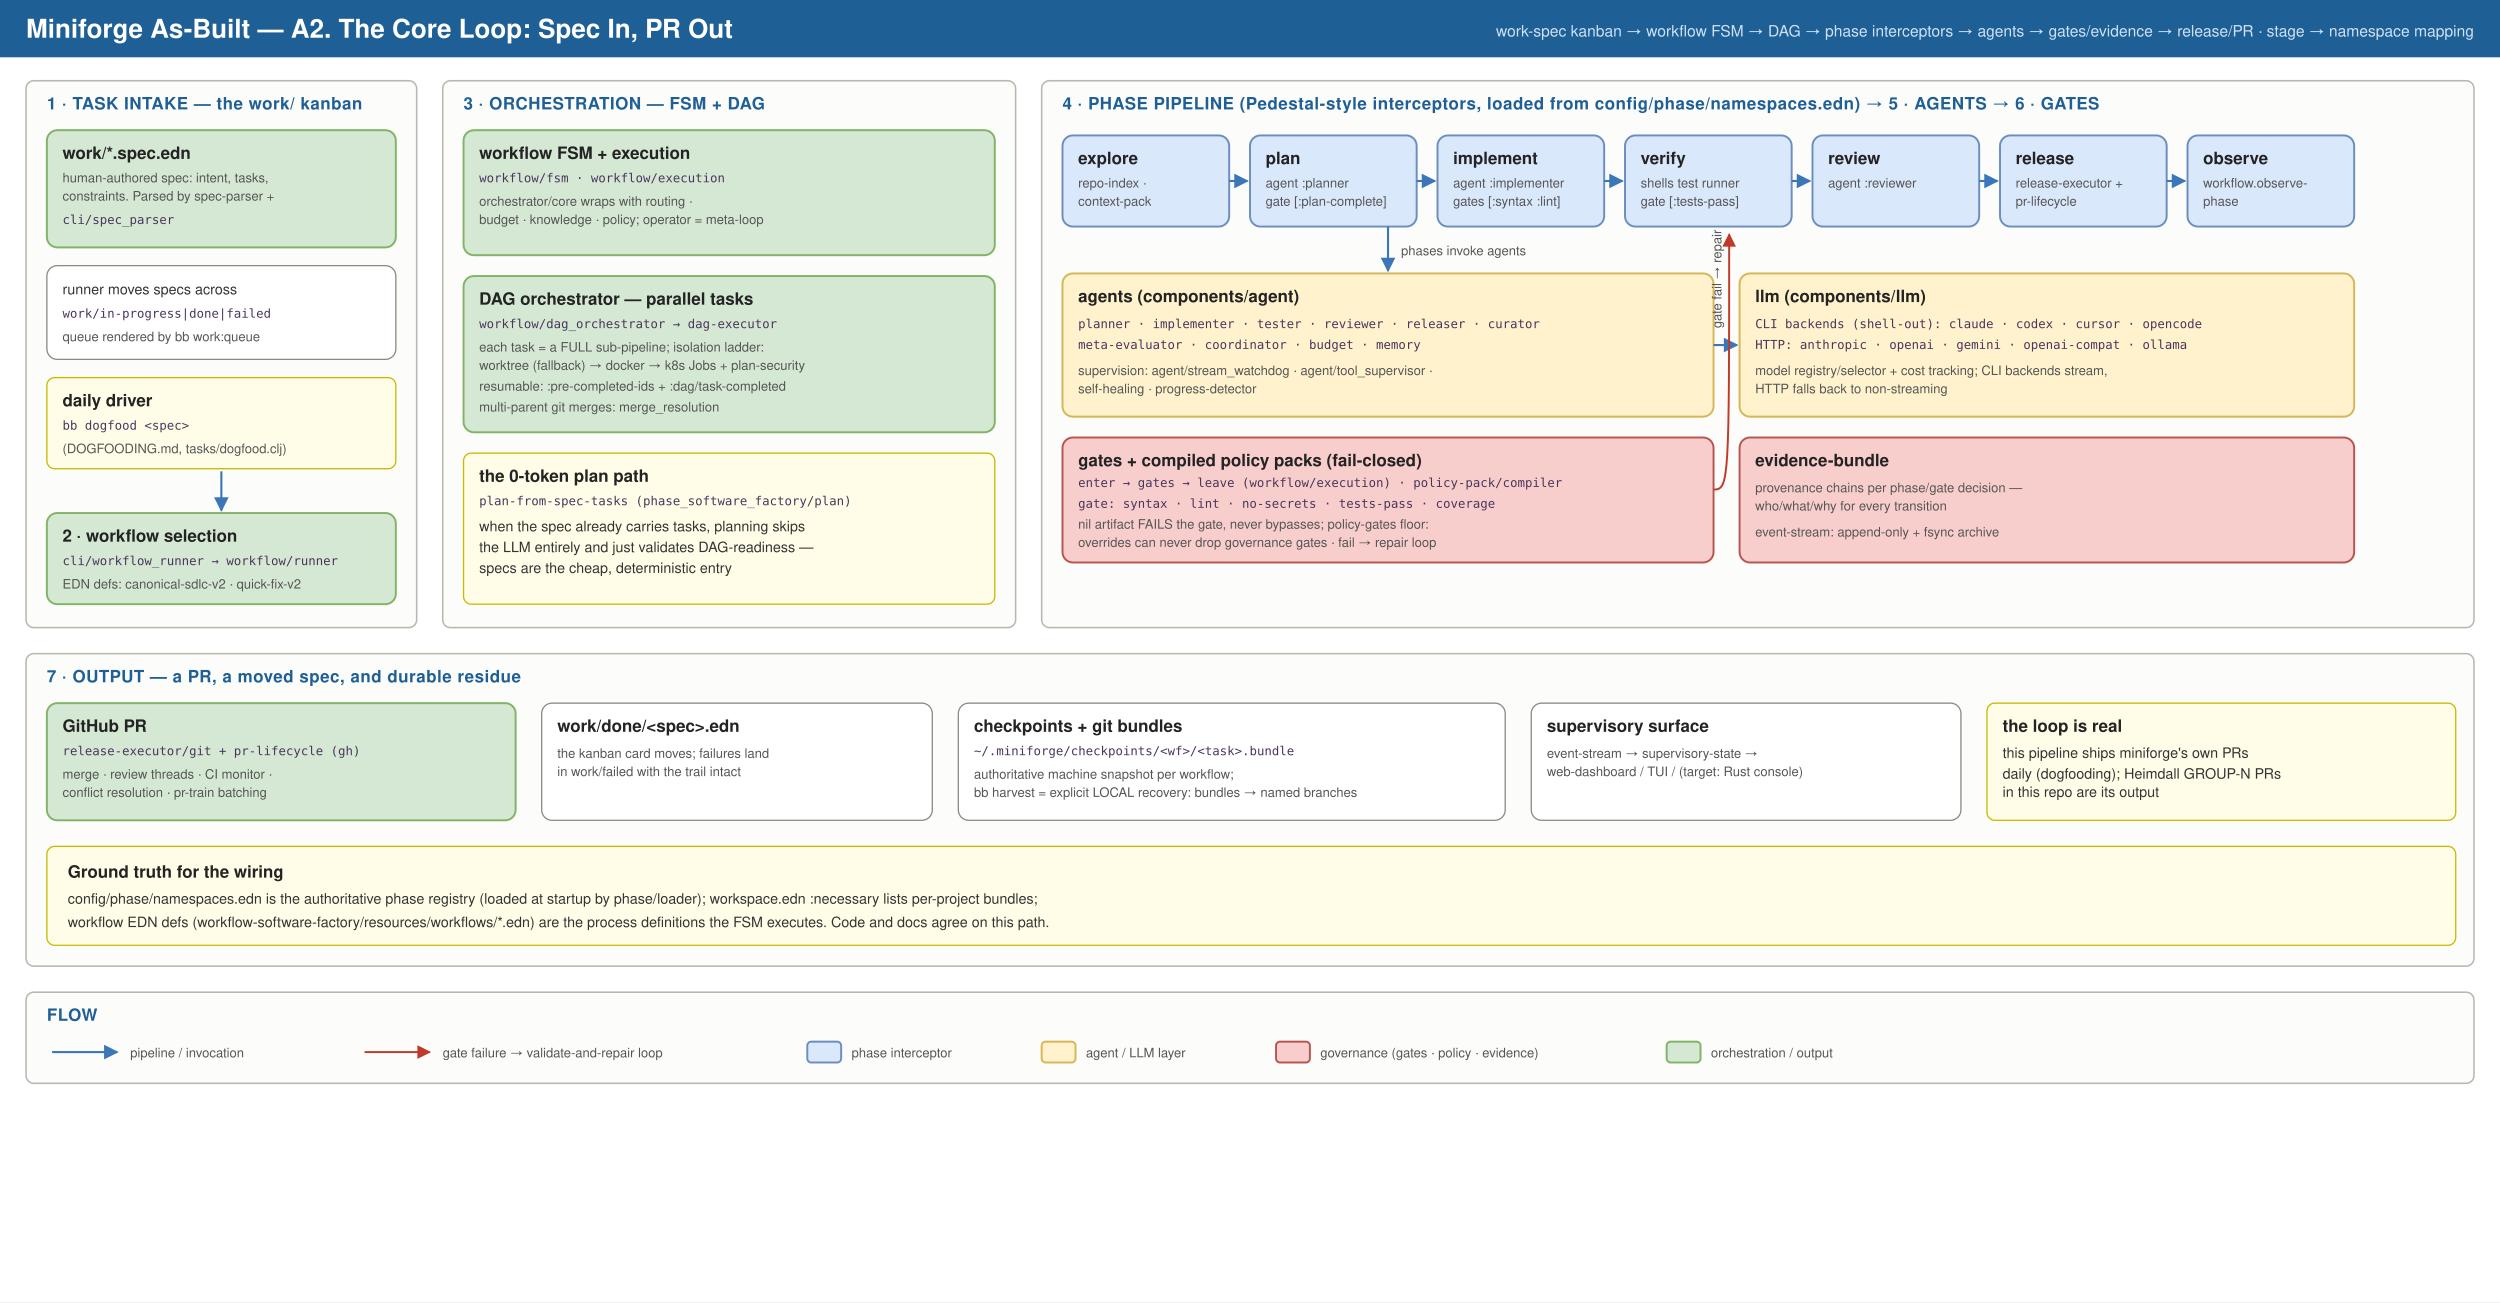
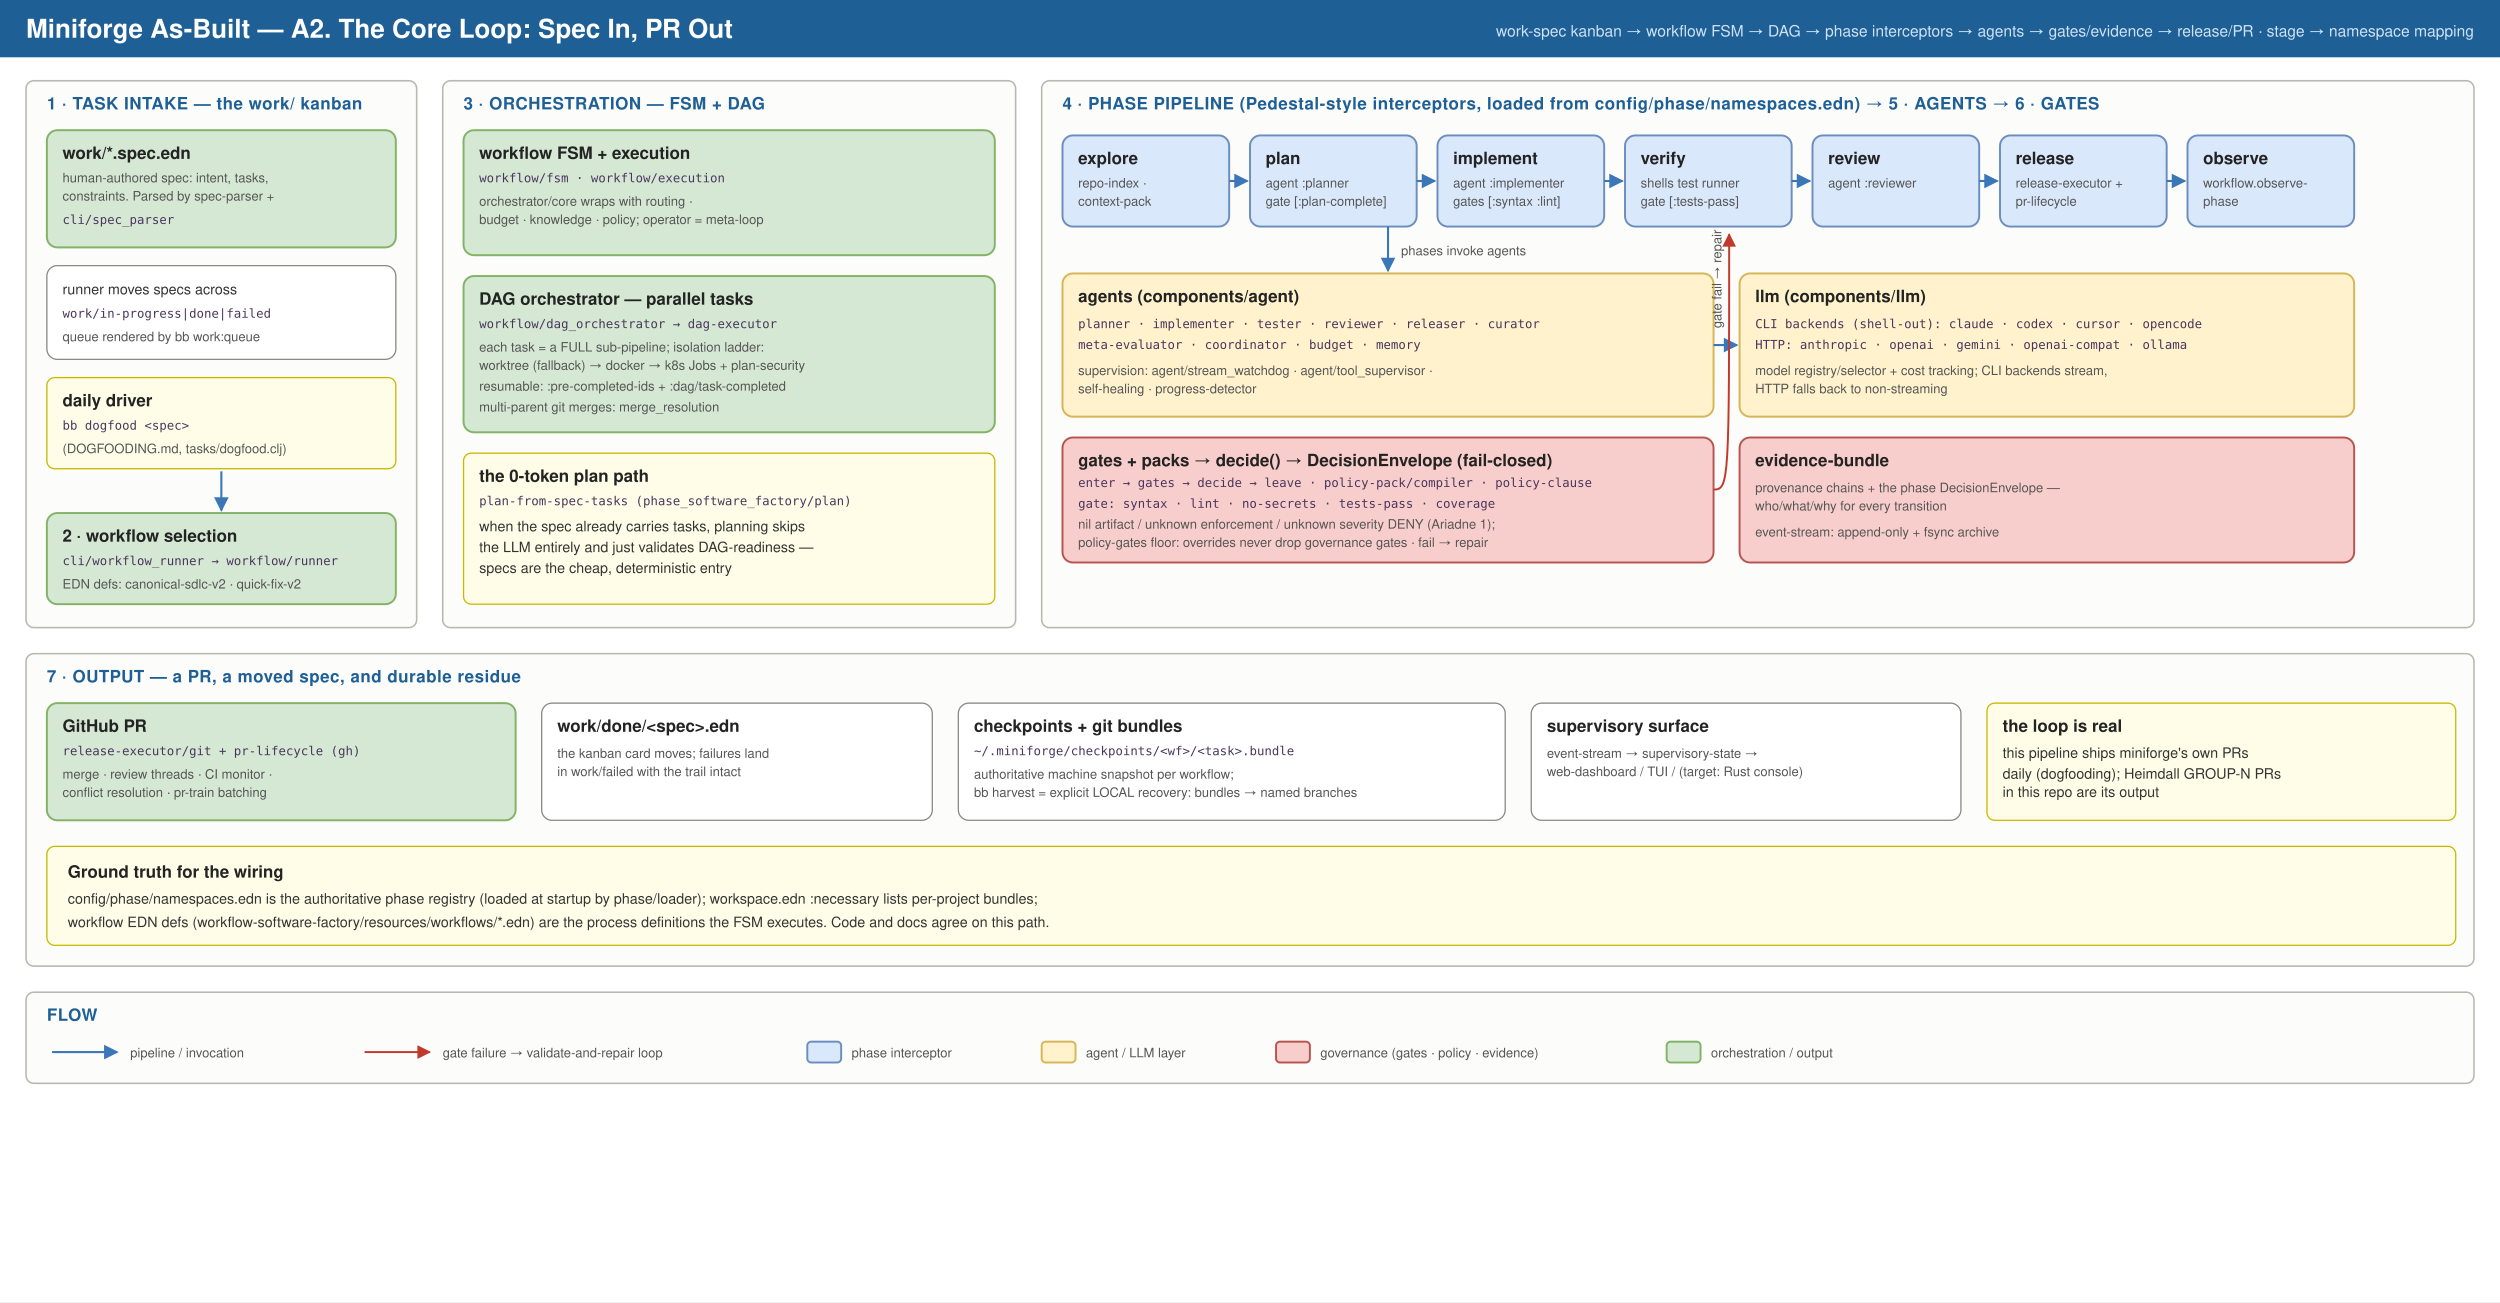
<svg xmlns="http://www.w3.org/2000/svg" viewBox="0 0 1920 1000" font-family="Helvetica, Arial, sans-serif">
  <defs>
    <marker id="aB" viewBox="0 0 10 10" refX="9" refY="5" markerWidth="7" markerHeight="7" orient="auto-start-reverse">
      <path d="M0,0 L10,5 L0,10 z" fill="#3a76b8" />
    </marker>
    <marker id="aG" viewBox="0 0 10 10" refX="9" refY="5" markerWidth="7" markerHeight="7" orient="auto-start-reverse">
      <path d="M0,0 L10,5 L0,10 z" fill="#4a9a4a" />
    </marker>
    <marker id="aR" viewBox="0 0 10 10" refX="9" refY="5" markerWidth="7" markerHeight="7" orient="auto-start-reverse">
      <path d="M0,0 L10,5 L0,10 z" fill="#c0392b" />
    </marker>
    <style>
      .band{fill:#1e5f96;} .bandT{fill:#fff;font-size:20px;font-weight:bold;} .bandS{fill:#cfe2f3;font-size:12px;}
      .zone{fill:#fcfcfa;stroke:#b8b8b0;stroke-width:1.2;} .zoneT{fill:#1e5f96;font-size:13px;font-weight:bold;letter-spacing:.4px;}
      .st{fill:#d5e8d4;stroke:#82b366;stroke-width:1.5;} .ph{fill:#dae8fc;stroke:#6c8ebf;stroke-width:1.5;}
      .ag{fill:#fff2cc;stroke:#d6b656;stroke-width:1.5;} .gv{fill:#f8cecc;stroke:#b85450;stroke-width:1.5;}
      .rec{fill:#ffffff;stroke:#8a8a82;stroke-width:1;}
      .h{font-size:13px;font-weight:bold;fill:#232323;} .t{font-size:11px;fill:#333;} .s{font-size:10px;fill:#555;}
      .m{font-family:Menlo,Consolas,monospace;font-size:9.5px;fill:#4a355c;}
      .note{fill:#fffde7;stroke:#c8b900;stroke-width:1;}
      .eB{stroke:#3a76b8;stroke-width:1.6;fill:none;} .ok{stroke:#4a9a4a;stroke-width:1.6;fill:none;} .bad{stroke:#c0392b;stroke-width:1.5;fill:none;}
    </style>
  </defs>
  <rect width="1920" height="1000" fill="#ffffff" />
  <rect class="band" x="0" y="0" width="1920" height="44" />
  <text class="bandT" x="20" y="29">Miniforge As-Built — A2. The Core Loop: Spec In, PR Out</text>
  <text class="bandS" x="1900" y="28" text-anchor="end">work-spec kanban → workflow FSM → DAG → phase interceptors → agents → gates/evidence → release/PR · stage → namespace mapping</text>
  <rect class="zone" x="20" y="62" width="300" height="420" rx="6" />
  <text class="zoneT" x="36" y="84">1 · TASK INTAKE — the work/ kanban</text>
  <rect class="st" x="36" y="100" width="268" height="90" rx="8" />
  <text class="h" x="48" y="122">work/*.spec.edn</text>
  <text class="s" x="48" y="140">human-authored spec: intent, tasks,</text>
  <text class="s" x="48" y="154">constraints. Parsed by spec-parser +</text>
  <text class="m" x="48" y="172">cli/spec_parser</text>
  <rect class="rec" x="36" y="204" width="268" height="72" rx="8" />
  <text class="t" x="48" y="226">runner moves specs across</text>
  <text class="m" x="48" y="244">work/in-progress|done|failed</text>
  <text class="s" x="48" y="262">queue rendered by bb work:queue</text>
  <rect class="note" x="36" y="290" width="268" height="70" rx="6" />
  <text class="h" x="48" y="312">daily driver</text>
  <text class="m" x="48" y="330">bb dogfood &lt;spec&gt;</text>
  <text class="s" x="48" y="348">(DOGFOODING.md, tasks/dogfood.clj)</text>
  <path class="eB" d="M170,362 L170,392" marker-end="url(#aB)" />
  <rect class="st" x="36" y="394" width="268" height="70" rx="8" />
  <text class="h" x="48" y="416">2 · workflow selection</text>
  <text class="m" x="48" y="434">cli/workflow_runner → workflow/runner</text>
  <text class="s" x="48" y="452">EDN defs: canonical-sdlc-v2 · quick-fix-v2</text>
  <rect class="zone" x="340" y="62" width="440" height="420" rx="6" />
  <text class="zoneT" x="356" y="84">3 · ORCHESTRATION — FSM + DAG</text>
  <rect class="st" x="356" y="100" width="408" height="96" rx="8" />
  <text class="h" x="368" y="122">workflow FSM + execution</text>
  <text class="m" x="368" y="140">workflow/fsm · workflow/execution</text>
  <text class="s" x="368" y="158">orchestrator/core wraps with routing ·</text>
  <text class="s" x="368" y="172">budget · knowledge · policy; operator = meta-loop</text>
  <rect class="st" x="356" y="212" width="408" height="120" rx="8" />
  <text class="h" x="368" y="234">DAG orchestrator — parallel tasks</text>
  <text class="m" x="368" y="252">workflow/dag_orchestrator → dag-executor</text>
  <text class="s" x="368" y="270">each task = a FULL sub-pipeline; isolation ladder:</text>
  <text class="s" x="368" y="284">worktree (fallback) → docker → k8s Jobs + plan-security</text>
  <text class="s" x="368" y="300">resumable: :pre-completed-ids + :dag/task-completed</text>
  <text class="s" x="368" y="316">multi-parent git merges: merge_resolution</text>
  <rect class="note" x="356" y="348" width="408" height="116" rx="6" />
  <text class="h" x="368" y="370">the 0-token plan path</text>
  <text class="m" x="368" y="388">plan-from-spec-tasks (phase_software_factory/plan)</text>
  <text class="t" x="368" y="408">when the spec already carries tasks, planning skips</text>
  <text class="t" x="368" y="424">the LLM entirely and just validates DAG-readiness —</text>
  <text class="t" x="368" y="440">specs are the cheap, deterministic entry</text>
  <rect class="zone" x="800" y="62" width="1100 " height="420" rx="6" />
  <text class="zoneT" x="816" y="84">4 · PHASE PIPELINE (Pedestal-style interceptors, loaded from config/phase/namespaces.edn) → 5 · AGENTS → 6 · GATES</text>
  <rect class="ph" x="816" y="104" width="128" height="70" rx="8" />
  <text class="h" x="828" y="126">explore</text>
  <text class="s" x="828" y="144">repo-index ·</text>
  <text class="s" x="828" y="158">context-pack</text>
  <rect class="ph" x="960" y="104" width="128" height="70" rx="8" />
  <text class="h" x="972" y="126">plan</text>
  <text class="s" x="972" y="144">agent :planner</text>
  <text class="s" x="972" y="158">gate [:plan-complete]</text>
  <rect class="ph" x="1104" y="104" width="128" height="70" rx="8" />
  <text class="h" x="1116" y="126">implement</text>
  <text class="s" x="1116" y="144">agent :implementer</text>
  <text class="s" x="1116" y="158">gates [:syntax :lint]</text>
  <rect class="ph" x="1248" y="104" width="128" height="70" rx="8" />
  <text class="h" x="1260" y="126">verify</text>
  <text class="s" x="1260" y="144">shells test runner</text>
  <text class="s" x="1260" y="158">gate [:tests-pass]</text>
  <rect class="ph" x="1392" y="104" width="128" height="70" rx="8" />
  <text class="h" x="1404" y="126">review</text>
  <text class="s" x="1404" y="144">agent :reviewer</text>
  <rect class="ph" x="1536" y="104" width="128" height="70" rx="8" />
  <text class="h" x="1548" y="126">release</text>
  <text class="s" x="1548" y="144">release-executor +</text>
  <text class="s" x="1548" y="158">pr-lifecycle</text>
  <rect class="ph" x="1680" y="104" width="128" height="70" rx="8" />
  <text class="h" x="1692" y="126">observe</text>
  <text class="s" x="1692" y="144">workflow.observe-</text>
  <text class="s" x="1692" y="158">phase</text>
  <path class="eB" d="M944,139 L958,139" marker-end="url(#aB)" />
  <path class="eB" d="M1088,139 L1102,139" marker-end="url(#aB)" />
  <path class="eB" d="M1232,139 L1246,139" marker-end="url(#aB)" />
  <path class="eB" d="M1376,139 L1390,139" marker-end="url(#aB)" />
  <path class="eB" d="M1520,139 L1534,139" marker-end="url(#aB)" />
  <path class="eB" d="M1664,139 L1678,139" marker-end="url(#aB)" />
  <rect class="ag" x="816" y="210" width="500" height="110" rx="8" />
  <text class="h" x="828" y="232">agents (components/agent)</text>
  <text class="m" x="828" y="252">planner · implementer · tester · reviewer · releaser · curator</text>
  <text class="m" x="828" y="268">meta-evaluator · coordinator · budget · memory</text>
  <text class="s" x="828" y="288">supervision: agent/stream_watchdog · agent/tool_supervisor ·</text>
  <text class="s" x="828" y="302">self-healing · progress-detector</text>
  <rect class="ag" x="1336" y="210" width="472" height="110" rx="8" />
  <text class="h" x="1348" y="232">llm (components/llm)</text>
  <text class="m" x="1348" y="252">CLI backends (shell-out): claude · codex · cursor · opencode</text>
  <text class="m" x="1348" y="268">HTTP: anthropic · openai · gemini · openai-compat · ollama</text>
  <text class="s" x="1348" y="288">model registry/selector + cost tracking; CLI backends stream,</text>
  <text class="s" x="1348" y="302">HTTP falls back to non-streaming</text>
  <path class="eB" d="M1066,174 L1066,208" marker-end="url(#aB)" />
  <text class="s" x="1076" y="196" fill="#3a76b8">phases invoke agents</text>
  <path class="eB" d="M1316,265 L1334,265" marker-end="url(#aB)" />
  <rect class="gv" x="816" y="336" width="500" height="96" rx="8" />
-   <text class="h" x="828" y="358">gates + compiled policy packs (fail-closed)</text>
-   <text class="m" x="828" y="374">enter → gates → leave (workflow/execution) · policy-pack/compiler</text>
+   <text class="h" x="828" y="358">gates + packs → decide() → DecisionEnvelope (fail-closed)</text>
+   <text class="m" x="828" y="374">enter → gates → decide → leave · policy-pack/compiler · policy-clause</text>
  <text class="m" x="828" y="390">gate: syntax · lint · no-secrets · tests-pass · coverage</text>
-   <text class="s" x="828" y="406">nil artifact FAILS the gate, never bypasses; policy-gates floor:</text>
-   <text class="s" x="828" y="420">overrides can never drop governance gates · fail → repair loop</text>
+   <text class="s" x="828" y="406">nil artifact / unknown enforcement / unknown severity DENY (Ariadne 1);</text>
+   <text class="s" x="828" y="420">policy-gates floor: overrides never drop governance gates · fail → repair</text>
  <rect class="gv" x="1336" y="336" width="472" height="96" rx="8" />
  <text class="h" x="1348" y="358">evidence-bundle</text>
-   <text class="s" x="1348" y="378">provenance chains per phase/gate decision —</text>
+   <text class="s" x="1348" y="378">provenance chains + the phase DecisionEnvelope —</text>
  <text class="s" x="1348" y="392">who/what/why for every transition</text>
  <text class="s" x="1348" y="412">event-stream: append-only + fsync archive</text>
  <path class="bad" d="M1316,376 C1328,376 1328,370 1328,180" marker-end="url(#aR)" />
  <text class="s" x="1322" y="252" fill="#c0392b" transform="rotate(-90 1322 252)">gate fail → repair</text>
  <rect class="zone" x="20" y="502" width="1880" height="240" rx="6" />
  <text class="zoneT" x="36" y="524">7 · OUTPUT — a PR, a moved spec, and durable residue</text>
  <rect class="st" x="36" y="540" width="360 " height="90" rx="8" />
  <text class="h" x="48" y="562">GitHub PR</text>
  <text class="m" x="48" y="580">release-executor/git + pr-lifecycle (gh)</text>
  <text class="s" x="48" y="598">merge · review threads · CI monitor ·</text>
  <text class="s" x="48" y="612">conflict resolution · pr-train batching</text>
  <rect class="rec" x="416" y="540" width="300" height="90" rx="8" />
  <text class="h" x="428" y="562">work/done/&lt;spec&gt;.edn</text>
  <text class="s" x="428" y="582">the kanban card moves; failures land</text>
  <text class="s" x="428" y="596">in work/failed with the trail intact</text>
  <rect class="rec" x="736" y="540" width="420" height="90" rx="8" />
  <text class="h" x="748" y="562">checkpoints + git bundles</text>
  <text class="m" x="748" y="580">~/.miniforge/checkpoints/&lt;wf&gt;/&lt;task&gt;.bundle</text>
  <text class="s" x="748" y="598">authoritative machine snapshot per workflow;</text>
  <text class="s" x="748" y="612">bb harvest = explicit LOCAL recovery: bundles → named branches</text>
  <rect class="rec" x="1176" y="540" width="330" height="90" rx="8" />
  <text class="h" x="1188" y="562">supervisory surface</text>
  <text class="s" x="1188" y="582">event-stream → supervisory-state →</text>
  <text class="s" x="1188" y="596">web-dashboard / TUI / (target: Rust console)</text>
  <rect class="note" x="1526" y="540" width="360" height="90" rx="6" />
  <text class="h" x="1538" y="562">the loop is real</text>
  <text class="t" x="1538" y="582">this pipeline ships miniforge's own PRs</text>
  <text class="t" x="1538" y="598">daily (dogfooding); Heimdall GROUP-N PRs</text>
  <text class="t" x="1538" y="612">in this repo are its output</text>
  <rect class="note" x="36" y="650" width="1850" height="76" rx="6" />
  <text class="h" x="52" y="674">Ground truth for the wiring</text>
  <text class="t" x="52" y="694">config/phase/namespaces.edn is the authoritative phase registry (loaded at startup by phase/loader); workspace.edn :necessary lists per-project bundles;</text>
  <text class="t" x="52" y="712">workflow EDN defs (workflow-software-factory/resources/workflows/*.edn) are the process definitions the FSM executes. Code and docs agree on this path.</text>
  <rect class="zone" x="20" y="762" width="1880" height="70" rx="6" />
  <text class="zoneT" x="36" y="784">FLOW</text>
  <line class="eB" x1="40" y1="808" x2="90" y2="808" marker-end="url(#aB)" />
  <text class="s" x="100" y="812">pipeline / invocation</text>
  <line class="bad" x1="280" y1="808" x2="330" y2="808" marker-end="url(#aR)" />
  <text class="s" x="340" y="812">gate failure → validate-and-repair loop</text>
  <rect class="ph" x="620" y="800" width="26" height="16" rx="3" />
  <text class="s" x="654" y="812">phase interceptor</text>
  <rect class="ag" x="800" y="800" width="26" height="16" rx="3" />
  <text class="s" x="834" y="812">agent / LLM layer</text>
  <rect class="gv" x="980" y="800" width="26" height="16" rx="3" />
  <text class="s" x="1014" y="812">governance (gates · policy · evidence)</text>
  <rect class="st" x="1280" y="800" width="26" height="16" rx="3" />
  <text class="s" x="1314" y="812">orchestration / output</text>
</svg>
